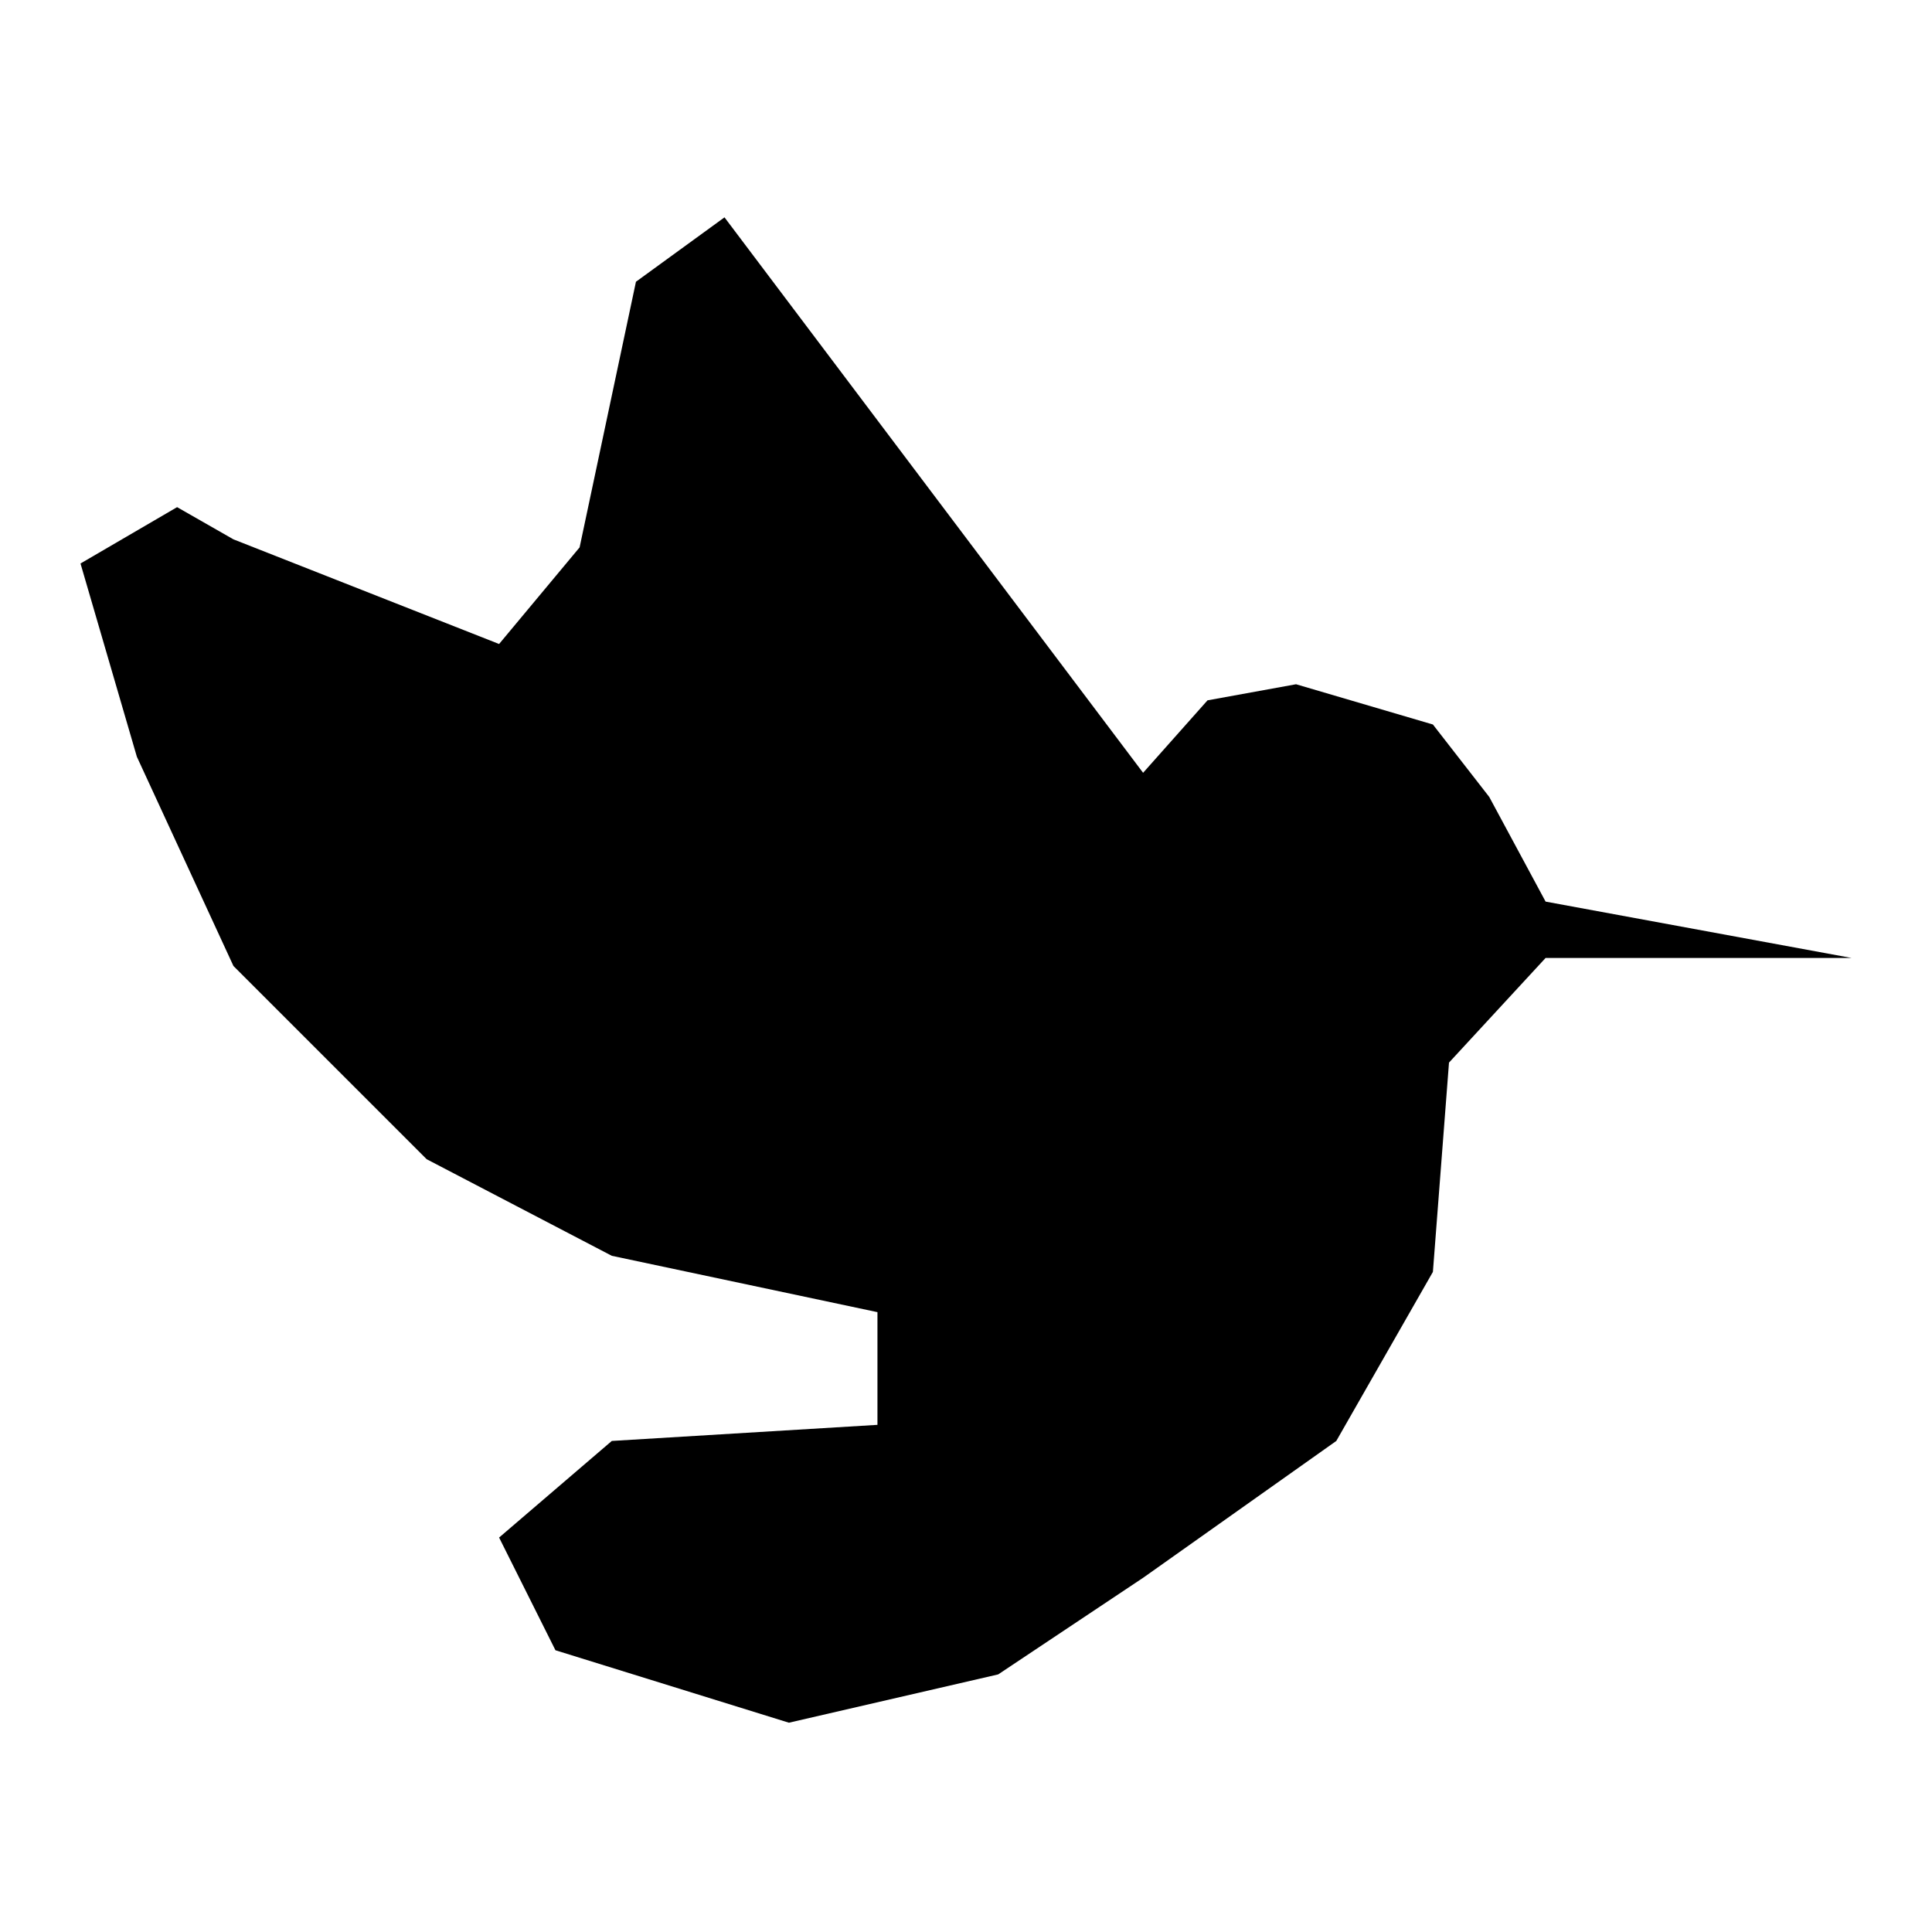
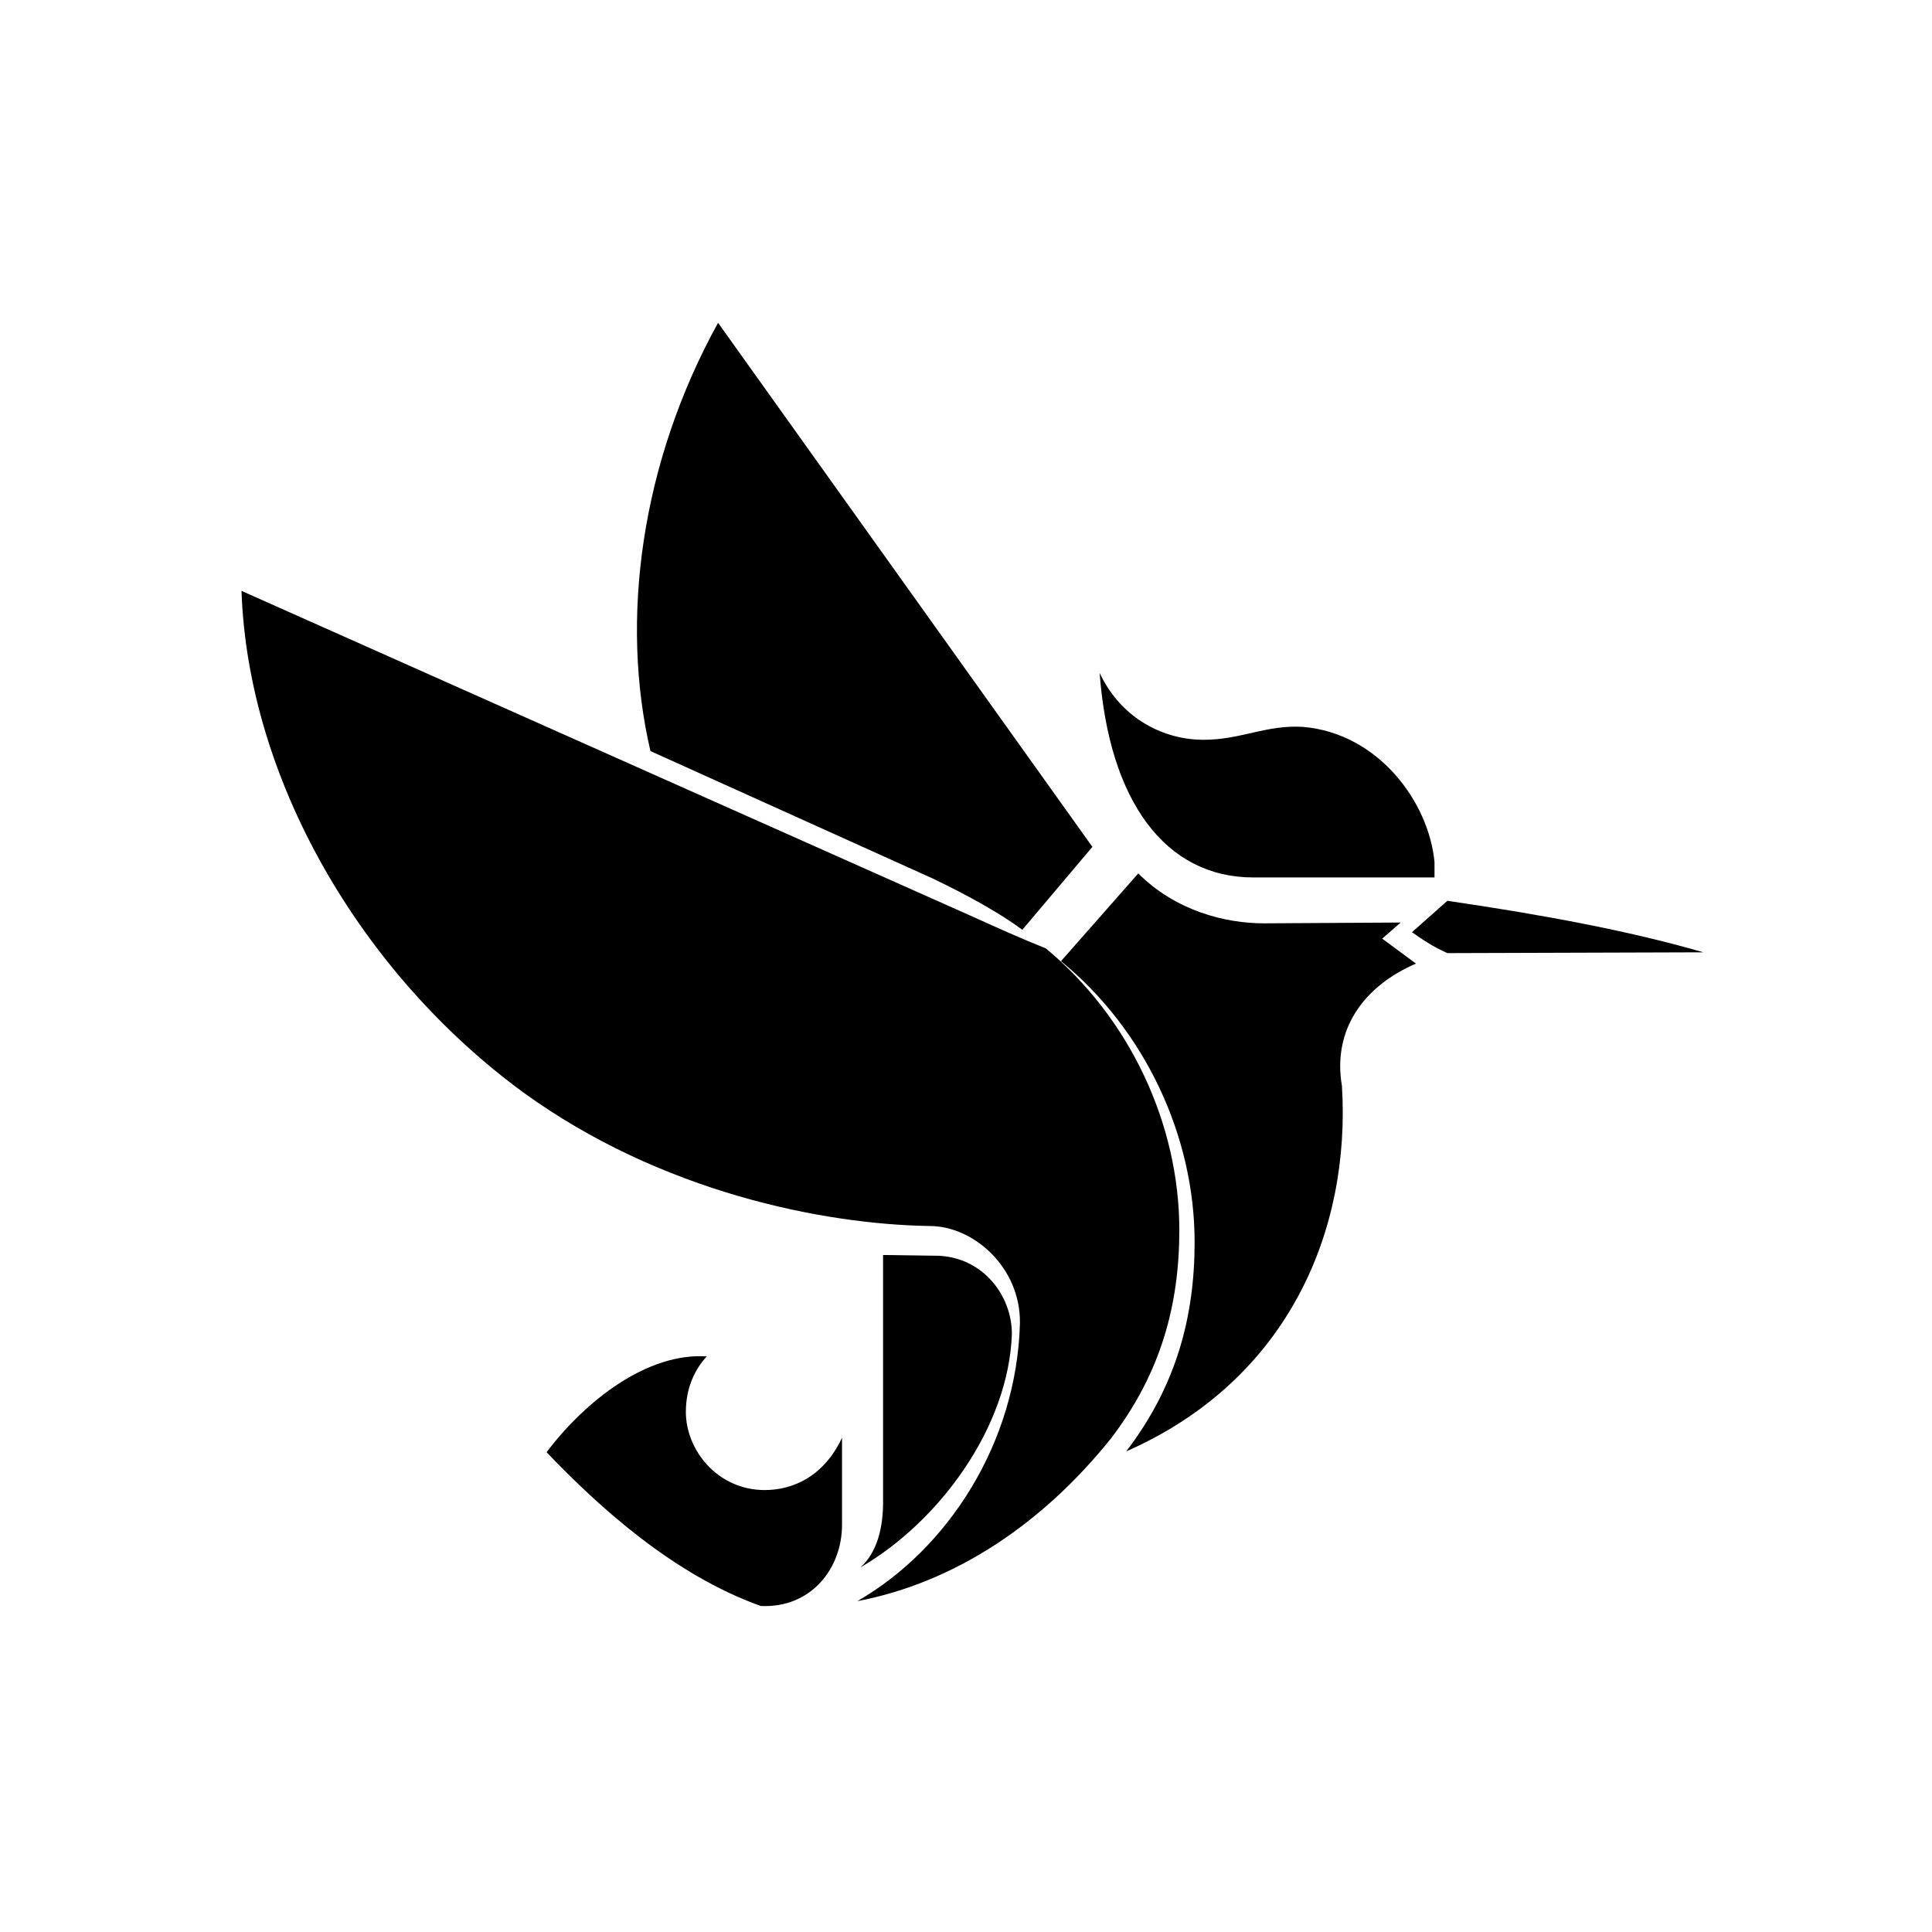
<svg xmlns="http://www.w3.org/2000/svg" viewBox="0 0 24 24">
-   <path d="M23 11.9 19.2 11.2 18.5 9.9 17.8 9 16.1 8.5 15 8.7 14.2 9.6 9 2.7 7.9 3.5 7.2 6.8 6.2 8 2.9 6.7 2.2 6.3 1 7 1.7 9.4 2.9 12 5.3 14.4 7.6 15.6 10.9 16.3 10.9 17.7 7.6 17.9 6.2 19.1 6.9 20.5 9.8 21.4 12.4 20.8 14.2 19.6 16.6 17.9 17.8 15.8 18 13.2 19.2 11.9z" />
+   <path d="M8.92 4.01C7.96 5.75 7.7 7.7 8.08 9.33L11.58 10.91C12.04 11.13 12.43 11.35 12.7 11.55L13.57 10.52ZM3 7.34L12.09 11.39C12.4 11.53 12.71 11.67 12.99 11.78C14.03 12.64 14.65 13.96 14.65 15.28C14.65 16.21 14.42 17.06 13.8 17.87C12.95 18.93 11.86 19.66 10.65 19.89C11.78 19.24 12.63 17.92 12.67 16.44C12.68 15.74 12.09 15.23 11.55 15.23C10.23 15.21 8.21 14.81 6.5 13.57C4.48 12.09 3.08 9.68 3 7.34ZM10.97 15.59L11.67 15.6C12.22 15.63 12.57 16.1 12.57 16.57C12.53 17.73 11.67 18.9 10.69 19.47C10.9 19.28 10.97 18.97 10.97 18.66ZM8.78 16.85C8.05 16.8 7.28 17.39 6.79 18.04C7.43 18.71 8.36 19.56 9.45 19.95C10.07 19.98 10.46 19.49 10.46 18.94L10.46 17.86C10.23 18.35 9.84 18.51 9.5 18.51C8.91 18.51 8.52 18.01 8.52 17.54C8.52 17.23 8.64 17 8.78 16.85ZM14.14 10.85L13.18 11.94C14.22 12.79 14.84 14.11 14.84 15.43C14.84 16.36 14.61 17.22 13.99 18.03C16.01 17.14 16.78 15.28 16.67 13.49C16.55 12.79 16.94 12.25 17.59 11.97L17.17 11.66L17.4 11.46L15.7 11.47C15.23 11.47 14.61 11.32 14.14 10.85ZM13.66 8.36C13.94 8.95 14.48 9.19 14.95 9.19C15.42 9.19 15.73 9 16.19 9.03C17.12 9.11 17.75 9.96 17.82 10.71L17.82 10.9L15.57 10.9C14.48 10.9 13.78 9.96 13.66 8.36ZM17.98 11.19C19.14 11.36 20.23 11.56 21.16 11.83L17.98 11.84C17.78 11.75 17.67 11.67 17.54 11.58Z" />
</svg>
